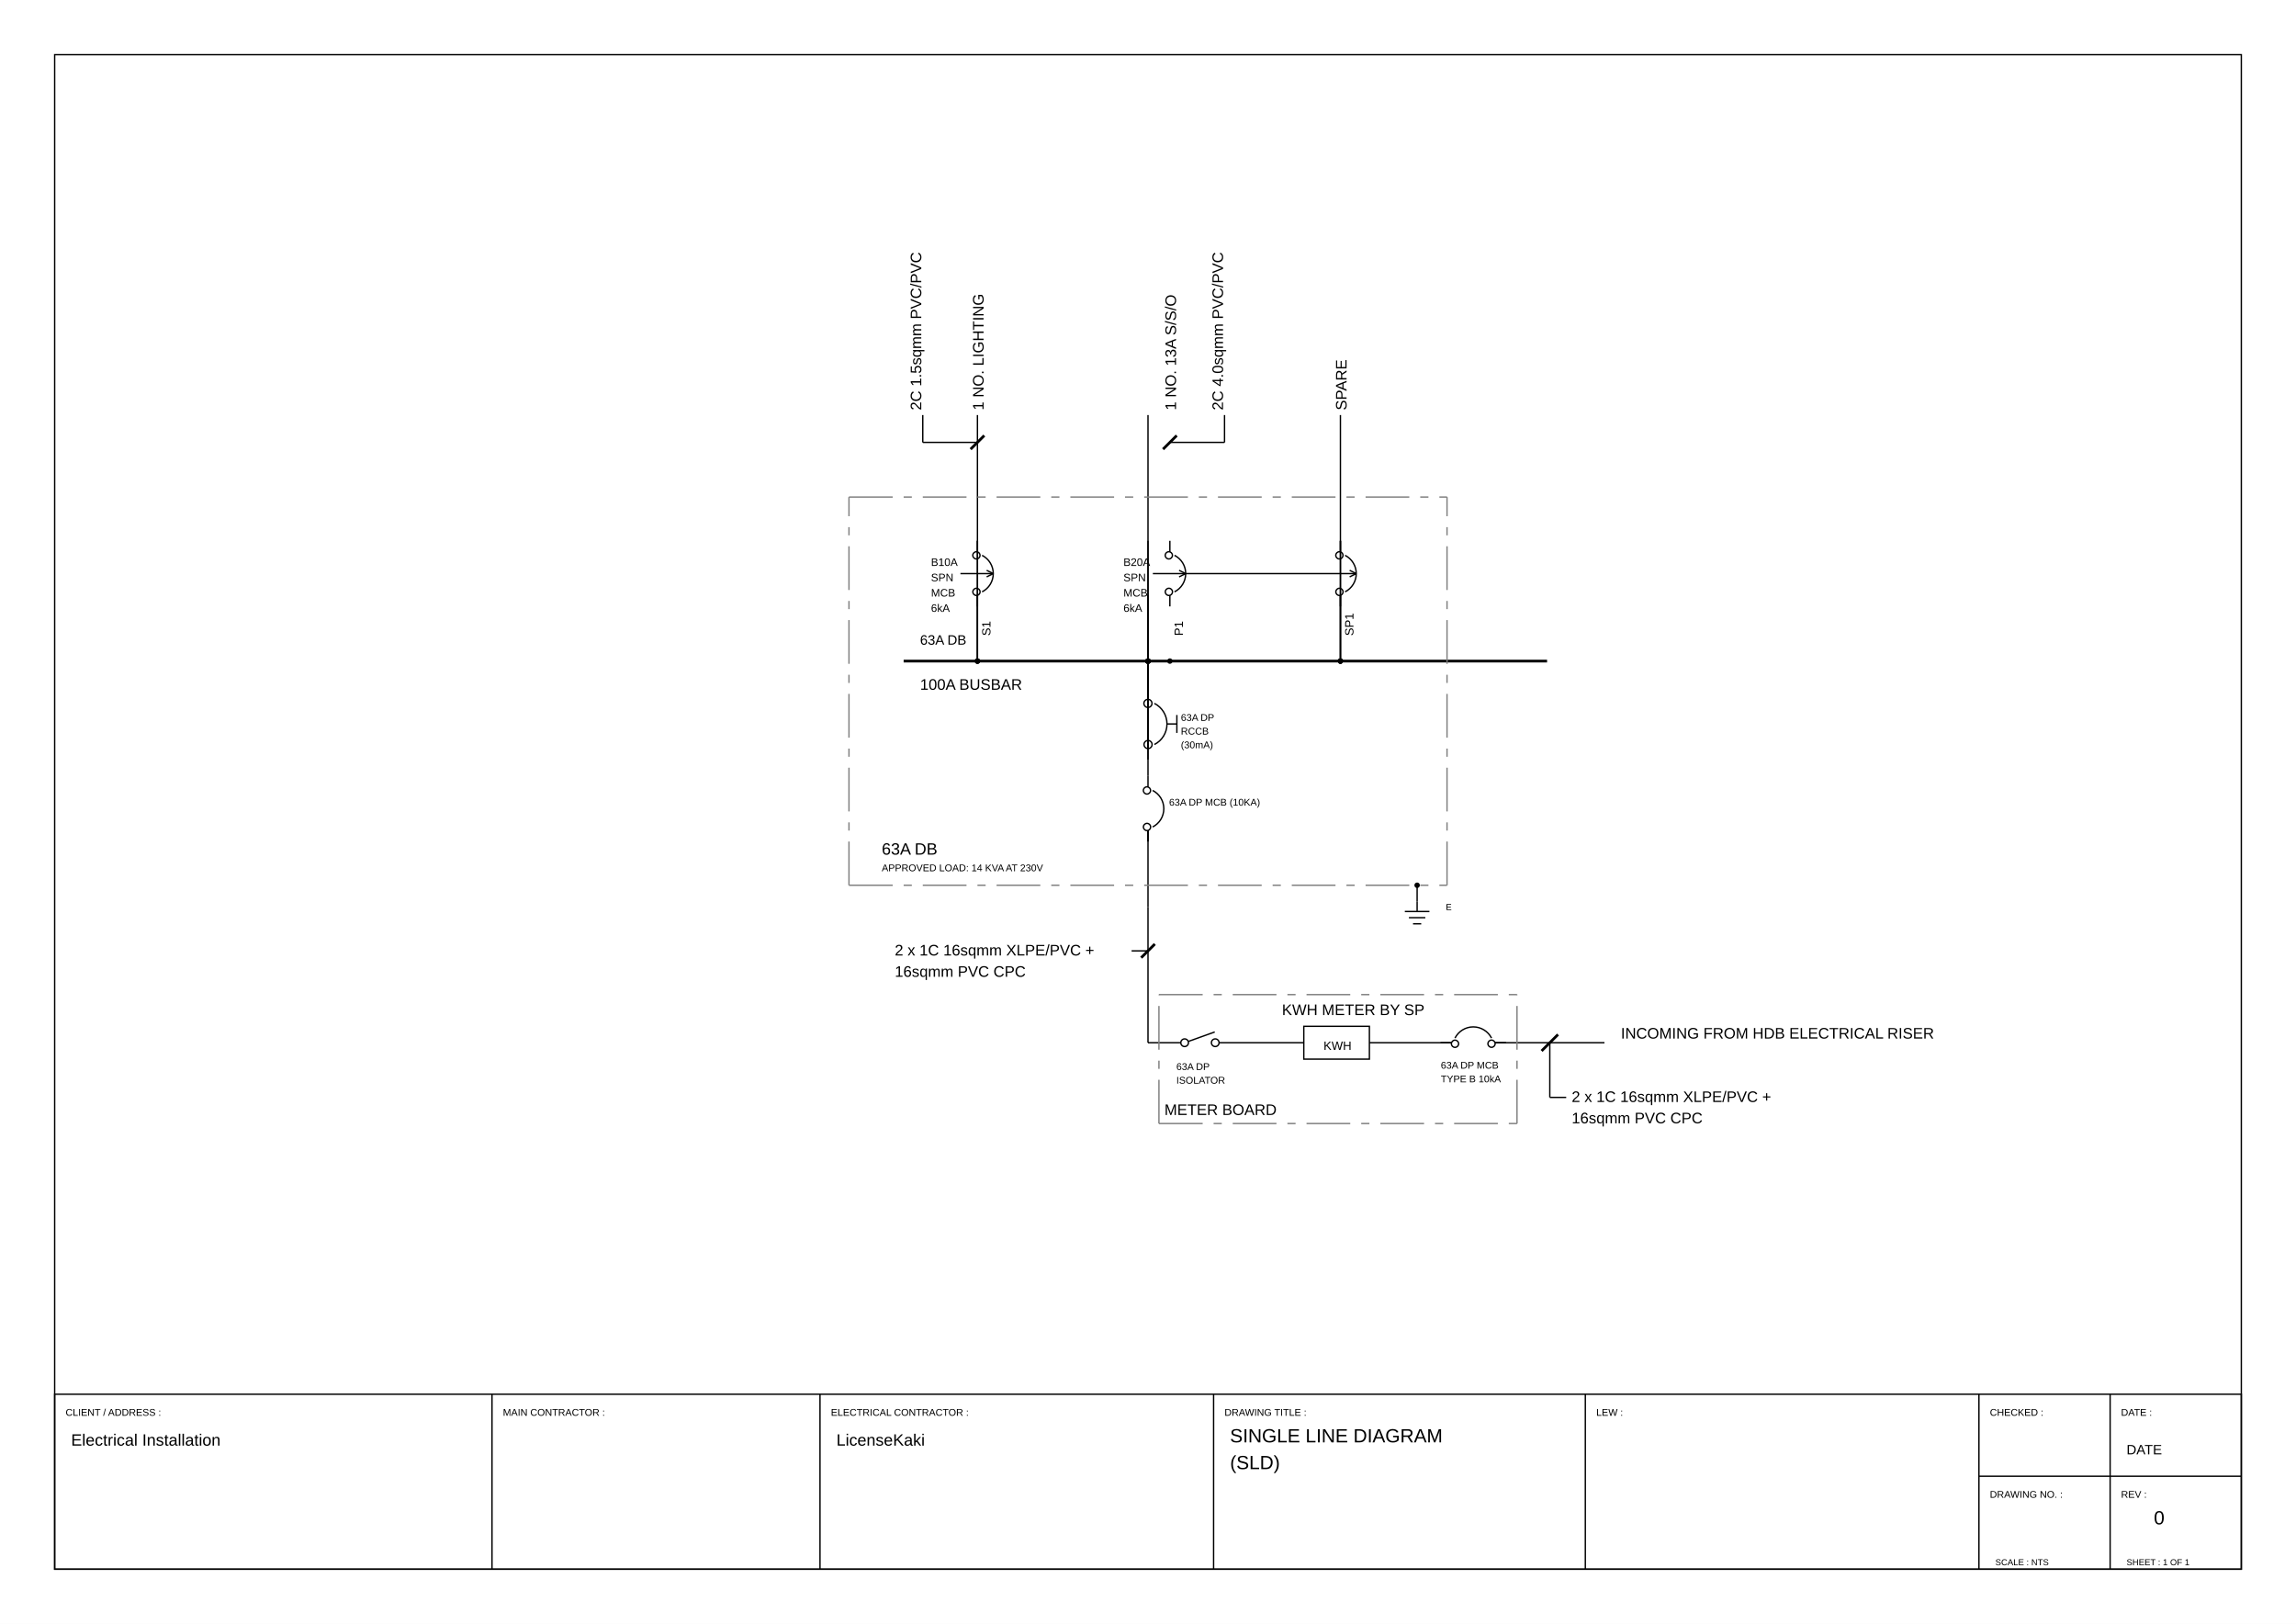
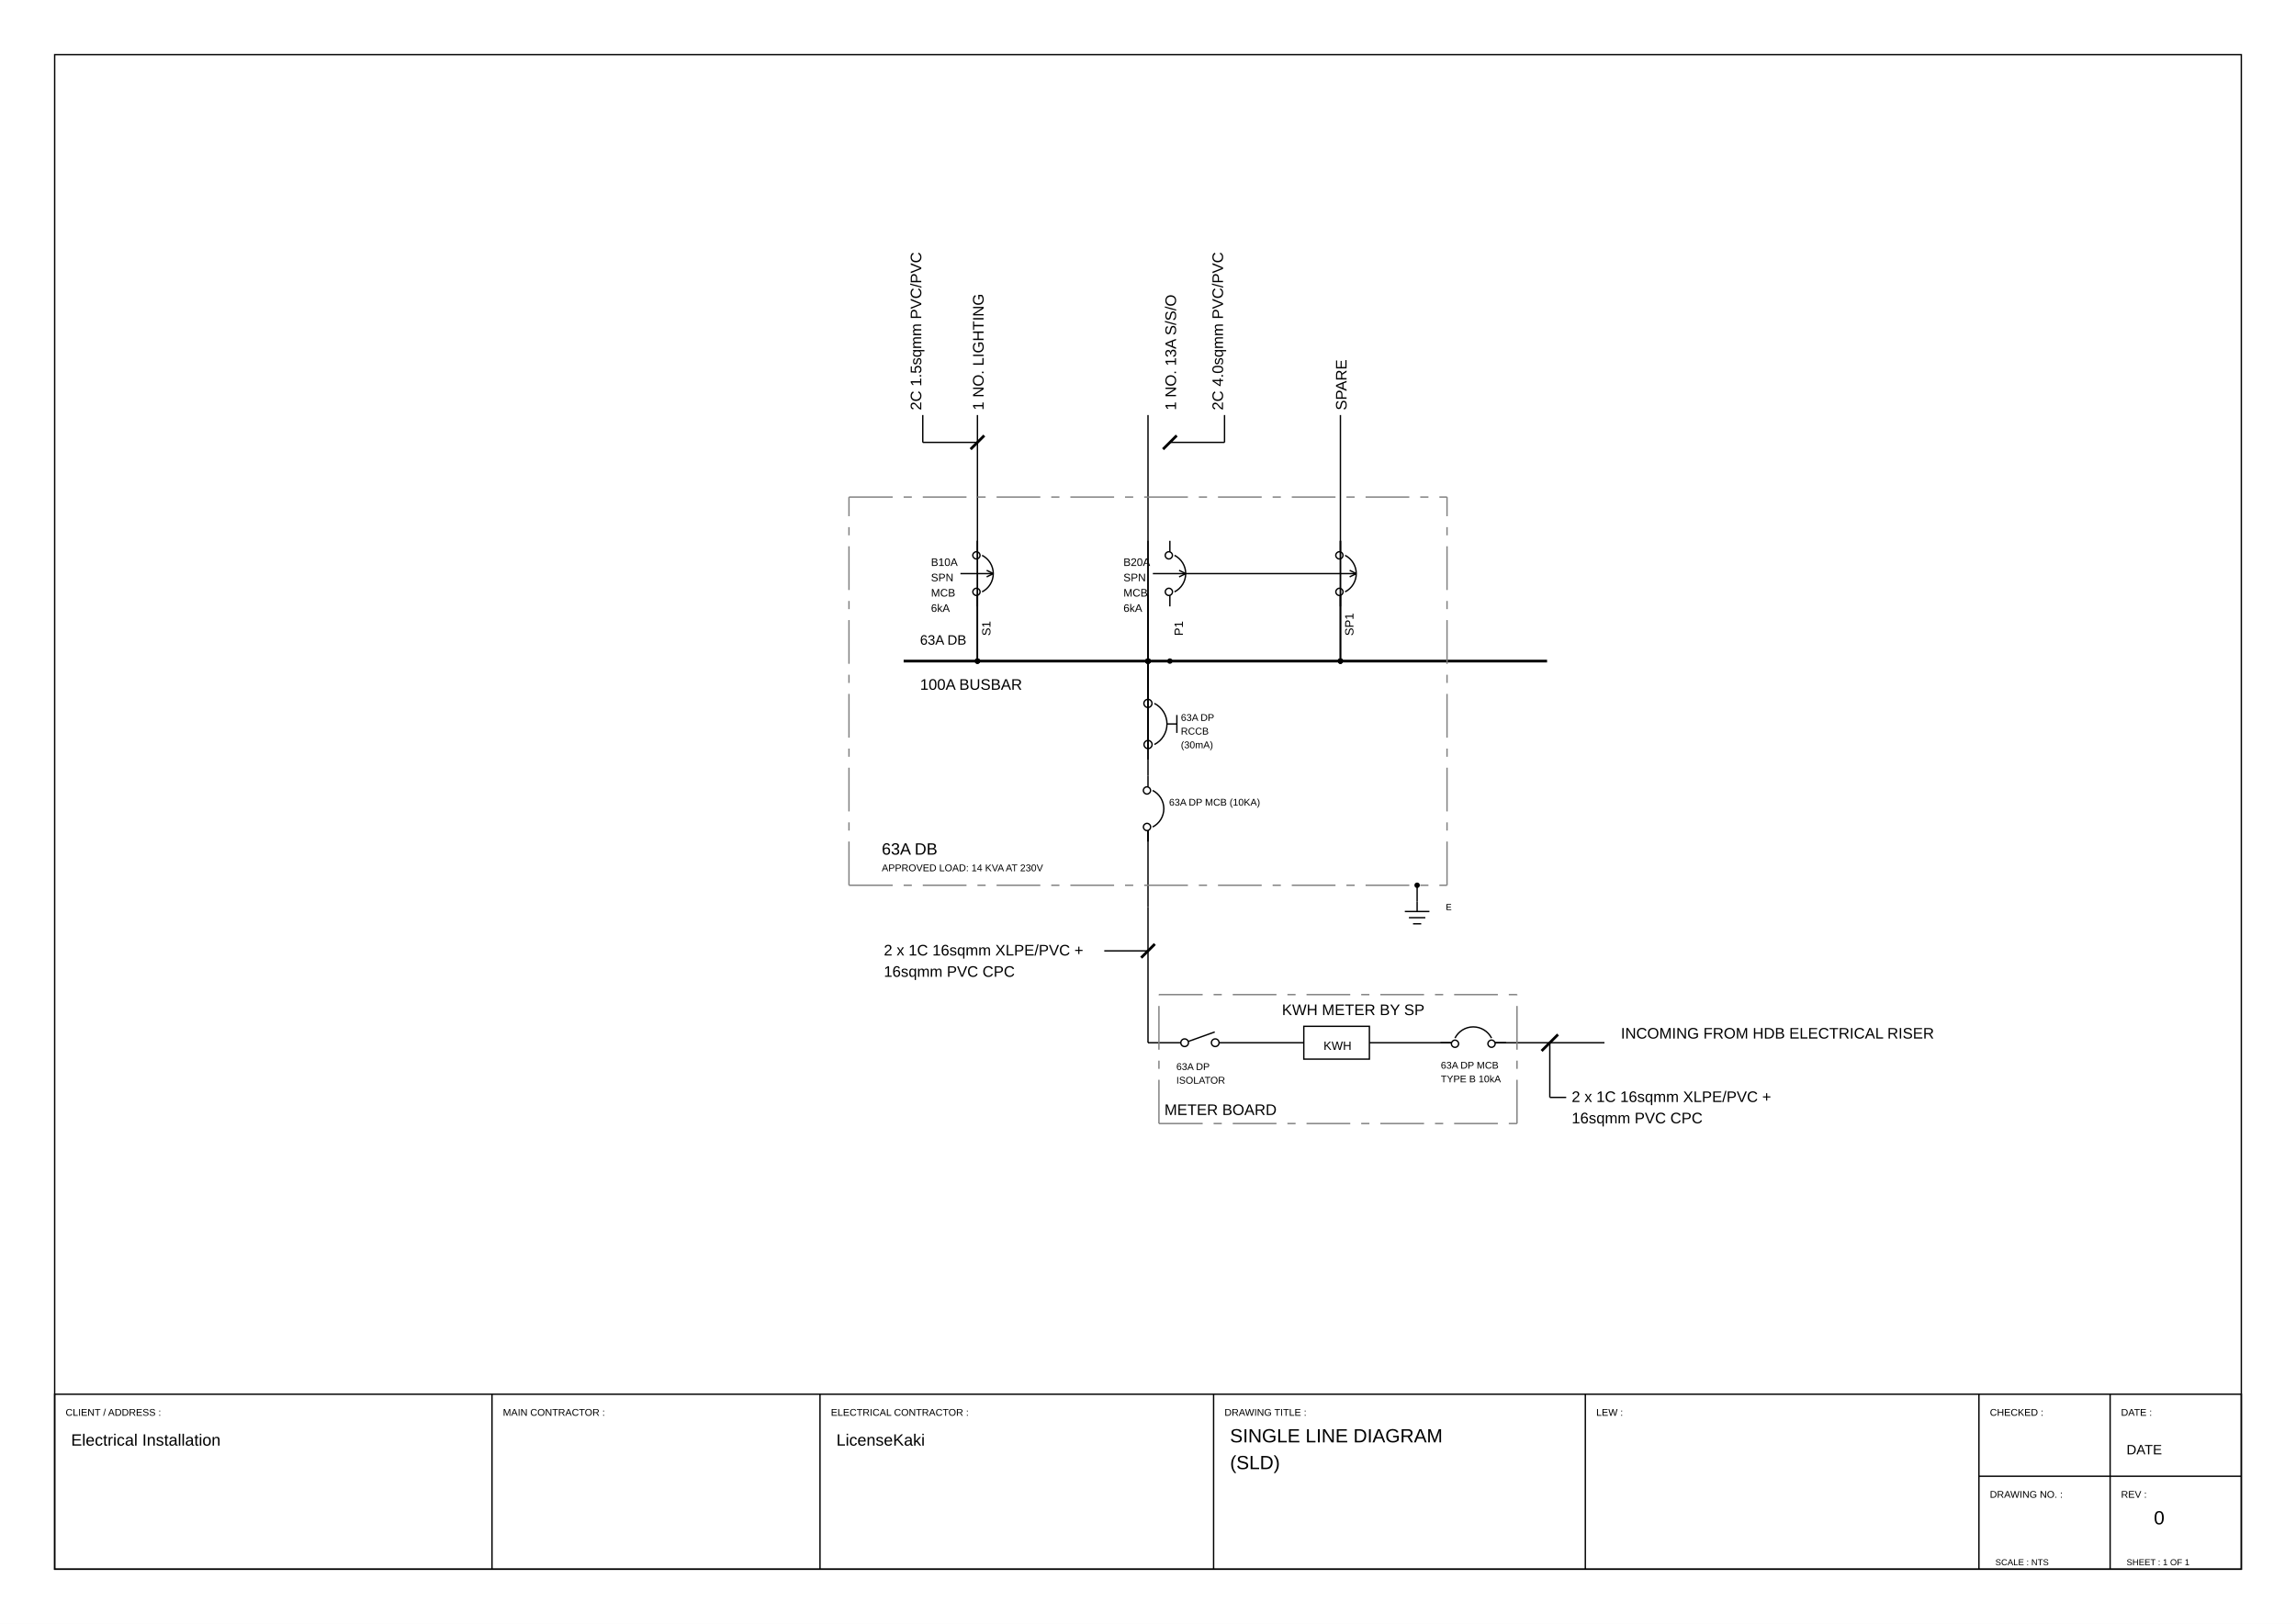
<svg xmlns="http://www.w3.org/2000/svg" viewBox="0 0 420.0 297.0" width="420.0mm" height="297.0mm">
  <rect width="420.0" height="297.0" fill="white" />
  <polygon points="10.00,287.00 410.00,287.00 410.00,10.00 10.00,10.00" stroke="#000000" stroke-width="0.25" fill="none" />
  <polygon points="10.00,287.00 410.00,287.00 410.00,255.00 10.00,255.00" stroke="#000000" stroke-width="0.25" fill="none" />
  <line x1="90.00" y1="255.00" x2="90.00" y2="287.00" stroke="#000000" stroke-width="0.25" fill="none" />
  <line x1="150.00" y1="255.00" x2="150.00" y2="287.00" stroke="#000000" stroke-width="0.25" fill="none" />
  <line x1="222.00" y1="255.00" x2="222.00" y2="287.00" stroke="#000000" stroke-width="0.25" fill="none" />
  <line x1="290.00" y1="255.00" x2="290.00" y2="287.00" stroke="#000000" stroke-width="0.25" fill="none" />
  <line x1="362.00" y1="255.00" x2="362.00" y2="287.00" stroke="#000000" stroke-width="0.25" fill="none" />
  <line x1="362.00" y1="270.00" x2="410.00" y2="270.00" stroke="#000000" stroke-width="0.25" fill="none" />
  <line x1="386.00" y1="255.00" x2="386.00" y2="287.00" stroke="#000000" stroke-width="0.25" fill="none" />
  <text x="12.00" y="258.94" font-family="Arial, Helvetica, sans-serif" font-size="1.8" fill="#000000">CLIENT / ADDRESS :</text>
  <text x="92.00" y="258.94" font-family="Arial, Helvetica, sans-serif" font-size="1.8" fill="#000000">MAIN CONTRACTOR :</text>
  <text x="152.00" y="258.94" font-family="Arial, Helvetica, sans-serif" font-size="1.8" fill="#000000">ELECTRICAL CONTRACTOR :</text>
  <text x="224.00" y="258.94" font-family="Arial, Helvetica, sans-serif" font-size="1.8" fill="#000000">DRAWING TITLE :</text>
  <text x="292.00" y="258.94" font-family="Arial, Helvetica, sans-serif" font-size="1.8" fill="#000000">LEW :</text>
  <text x="364.00" y="258.94" font-family="Arial, Helvetica, sans-serif" font-size="1.8" fill="#000000">CHECKED :</text>
  <text x="388.00" y="258.94" font-family="Arial, Helvetica, sans-serif" font-size="1.8" fill="#000000">DATE :</text>
  <text x="364.00" y="273.94" font-family="Arial, Helvetica, sans-serif" font-size="1.8" fill="#000000">DRAWING NO. :</text>
  <text x="388.00" y="273.94" font-family="Arial, Helvetica, sans-serif" font-size="1.8" fill="#000000">REV :</text>
  <circle cx="222.30" cy="190.71" r="0.70" stroke="#000000" stroke-width="0.25" fill="none" />
  <circle cx="216.70" cy="190.71" r="0.70" stroke="#000000" stroke-width="0.25" fill="none" />
  <polyline points="217.36,190.48 222.21,188.74" stroke="#000000" stroke-width="0.25" fill="none" />
  <text x="215.18" y="195.70" font-family="Arial, Helvetica, sans-serif" font-size="1.8" fill="#000000">
    <tspan x="215.18">63A DP</tspan>
    <tspan x="215.18" dy="2.5">ISOLATOR</tspan>
  </text>
  <polygon points="238.50,187.71 250.50,187.71 250.50,193.71 238.50,193.71" stroke="#000000" stroke-width="0.25" fill="none" />
  <text x="242.10" y="192.02" font-family="Arial, Helvetica, sans-serif" font-size="2.2" fill="#000000">KWH</text>
  <text x="234.50" y="185.65" font-family="Arial, Helvetica, sans-serif" font-size="2.8" fill="#000000">KWH METER BY SP</text>
  <path d="M 272.84,189.86 A 3.75,3.75 0 0,0 266.16,189.86" stroke="#000000" stroke-width="0.25" fill="none" />
  <circle cx="266.16" cy="190.90" r="0.66" stroke="#000000" stroke-width="0.25" fill="none" />
  <circle cx="272.84" cy="190.89" r="0.66" stroke="#000000" stroke-width="0.25" fill="none" />
  <line x1="265.50" y1="190.71" x2="263.50" y2="190.71" stroke="#000000" stroke-width="0.25" fill="none" />
  <line x1="273.50" y1="190.71" x2="275.50" y2="190.71" stroke="#000000" stroke-width="0.25" fill="none" />
  <text x="263.56" y="195.45" font-family="Arial, Helvetica, sans-serif" font-size="1.8" fill="#000000">
    <tspan x="263.56">63A DP MCB</tspan>
    <tspan x="263.56" dy="2.5">TYPE B 10kA</tspan>
  </text>
  <text x="296.50" y="189.95" font-family="Arial, Helvetica, sans-serif" font-size="2.8" fill="#000000">INCOMING FROM HDB ELECTRICAL RISER</text>
  <text x="287.50" y="201.55" font-family="Arial, Helvetica, sans-serif" font-size="2.8" fill="#000000">
    <tspan x="287.50">2 x 1C 16sqmm XLPE/PVC +</tspan>
    <tspan x="287.50" dy="3.9">16sqmm PVC CPC</tspan>
  </text>
-   <text x="163.68" y="174.75" font-family="Arial, Helvetica, sans-serif" font-size="2.8" fill="#000000">
-     <tspan x="163.68">2 x 1C 16sqmm XLPE/PVC +</tspan>
-     <tspan x="163.68" dy="3.9">16sqmm PVC CPC</tspan>
+   <text x="161.68" y="174.75" font-family="Arial, Helvetica, sans-serif" font-size="2.8" fill="#000000">
+     <tspan x="161.68">2 x 1C 16sqmm XLPE/PVC +</tspan>
+     <tspan x="161.68" dy="3.9">16sqmm PVC CPC</tspan>
  </text>
  <text x="213.00" y="203.93" font-family="Arial, Helvetica, sans-serif" font-size="2.8" fill="#000000">METER BOARD</text>
  <path d="M 210.85,151.25 A 3.75,3.75 0 0,0 210.85,144.57" stroke="#000000" stroke-width="0.25" fill="none" />
  <circle cx="209.81" cy="144.57" r="0.66" stroke="#000000" stroke-width="0.25" fill="none" />
  <circle cx="209.82" cy="151.25" r="0.66" stroke="#000000" stroke-width="0.25" fill="none" />
  <line x1="210.00" y1="151.91" x2="210.00" y2="153.91" stroke="#000000" stroke-width="0.25" fill="none" />
  <line x1="210.00" y1="143.91" x2="210.00" y2="141.91" stroke="#000000" stroke-width="0.25" fill="none" />
  <text x="213.85" y="147.35" font-family="Arial, Helvetica, sans-serif" font-size="1.8" fill="#000000">63A DP MCB (10KA)</text>
  <path d="M 211.17,136.17 A 4.22,4.22 0 0,0 211.17,128.65" stroke="#000000" stroke-width="0.25" fill="none" />
  <circle cx="209.99" cy="128.65" r="0.74" stroke="#000000" stroke-width="0.25" fill="none" />
  <circle cx="210.01" cy="136.17" r="0.74" stroke="#000000" stroke-width="0.25" fill="none" />
  <line x1="213.47" y1="132.41" x2="215.28" y2="132.41" stroke="#000000" stroke-width="0.25" fill="none" />
  <line x1="215.28" y1="134.05" x2="215.28" y2="130.77" stroke="#000000" stroke-width="0.25" fill="none" />
  <line x1="210.00" y1="136.91" x2="210.00" y2="138.91" stroke="#000000" stroke-width="0.25" fill="none" />
  <line x1="210.00" y1="127.91" x2="210.00" y2="125.91" stroke="#000000" stroke-width="0.25" fill="none" />
  <text x="216.01" y="131.85" font-family="Arial, Helvetica, sans-serif" font-size="1.8" fill="#000000">
    <tspan x="216.01">63A DP</tspan>
    <tspan x="216.01" dy="2.5">RCCB </tspan>
    <tspan x="216.01" dy="2.5">(30mA)</tspan>
  </text>
  <line x1="165.30" y1="120.91" x2="283.00" y2="120.91" stroke="#000000" stroke-width="0.50" fill="none" />
  <text x="168.30" y="117.91" font-family="Arial, Helvetica, sans-serif" font-size="2.5" fill="#000000">63A DB</text>
  <text x="168.30" y="126.15" font-family="Arial, Helvetica, sans-serif" font-size="2.8" fill="#000000">100A BUSBAR</text>
  <text x="180.30" y="117.17" font-family="Arial, Helvetica, sans-serif" font-size="2.2" fill="#000000" transform="rotate(-90.0,180.30,116.29)">S1</text>
  <path d="M 179.65,108.25 A 3.75,3.75 0 0,0 179.65,101.57" stroke="#000000" stroke-width="0.25" fill="none" />
  <circle cx="178.61" cy="101.57" r="0.66" stroke="#000000" stroke-width="0.25" fill="none" />
  <circle cx="178.62" cy="108.25" r="0.66" stroke="#000000" stroke-width="0.25" fill="none" />
  <line x1="178.80" y1="108.91" x2="178.80" y2="110.91" stroke="#000000" stroke-width="0.25" fill="none" />
  <line x1="178.80" y1="100.91" x2="178.80" y2="98.91" stroke="#000000" stroke-width="0.25" fill="none" />
  <line x1="175.69" y1="104.91" x2="181.69" y2="104.91" stroke="#000000" stroke-width="0.25" fill="none" />
  <line x1="181.69" y1="104.91" x2="180.49" y2="104.31" stroke="#000000" stroke-width="0.25" fill="none" />
  <line x1="181.69" y1="104.91" x2="180.49" y2="105.51" stroke="#000000" stroke-width="0.25" fill="none" />
  <text x="170.30" y="103.51" font-family="Arial, Helvetica, sans-serif" font-size="2.0" fill="#000000">
    <tspan x="170.30">B10A</tspan>
    <tspan x="170.30" dy="2.8">SPN</tspan>
    <tspan x="170.30" dy="2.8">MCB</tspan>
    <tspan x="170.30" dy="2.8">6kA</tspan>
  </text>
  <text x="178.80" y="76.15" font-family="Arial, Helvetica, sans-serif" font-size="2.8" fill="#000000" transform="rotate(-90.0,178.80,75.03)">1 NO. LIGHTING</text>
  <text x="215.50" y="117.17" font-family="Arial, Helvetica, sans-serif" font-size="2.2" fill="#000000" transform="rotate(-90.0,215.50,116.29)">P1</text>
  <path d="M 214.85,108.25 A 3.75,3.75 0 0,0 214.85,101.57" stroke="#000000" stroke-width="0.25" fill="none" />
  <circle cx="213.81" cy="101.57" r="0.66" stroke="#000000" stroke-width="0.25" fill="none" />
  <circle cx="213.82" cy="108.25" r="0.66" stroke="#000000" stroke-width="0.25" fill="none" />
  <line x1="214.00" y1="108.91" x2="214.00" y2="110.91" stroke="#000000" stroke-width="0.25" fill="none" />
  <line x1="214.00" y1="100.91" x2="214.00" y2="98.91" stroke="#000000" stroke-width="0.25" fill="none" />
  <line x1="210.89" y1="104.91" x2="216.89" y2="104.91" stroke="#000000" stroke-width="0.25" fill="none" />
  <line x1="216.89" y1="104.91" x2="215.69" y2="104.31" stroke="#000000" stroke-width="0.25" fill="none" />
  <line x1="216.89" y1="104.91" x2="215.69" y2="105.51" stroke="#000000" stroke-width="0.25" fill="none" />
  <text x="205.50" y="103.51" font-family="Arial, Helvetica, sans-serif" font-size="2.0" fill="#000000">
    <tspan x="205.50">B20A</tspan>
    <tspan x="205.50" dy="2.8">SPN</tspan>
    <tspan x="205.50" dy="2.8">MCB</tspan>
    <tspan x="205.50" dy="2.8">6kA</tspan>
  </text>
  <text x="214.00" y="76.15" font-family="Arial, Helvetica, sans-serif" font-size="2.8" fill="#000000" transform="rotate(-90.0,214.00,75.03)">1 NO. 13A S/S/O</text>
  <text x="246.70" y="117.17" font-family="Arial, Helvetica, sans-serif" font-size="2.2" fill="#000000" transform="rotate(-90.0,246.70,116.29)">SP1</text>
  <path d="M 246.05,108.25 A 3.75,3.75 0 0,0 246.05,101.57" stroke="#000000" stroke-width="0.25" fill="none" />
  <circle cx="245.01" cy="101.57" r="0.66" stroke="#000000" stroke-width="0.25" fill="none" />
  <circle cx="245.02" cy="108.25" r="0.66" stroke="#000000" stroke-width="0.25" fill="none" />
  <line x1="245.20" y1="108.91" x2="245.20" y2="110.91" stroke="#000000" stroke-width="0.25" fill="none" />
  <line x1="245.20" y1="100.91" x2="245.20" y2="98.91" stroke="#000000" stroke-width="0.25" fill="none" />
  <line x1="216.89" y1="104.91" x2="248.09" y2="104.91" stroke="#000000" stroke-width="0.25" fill="none" />
  <line x1="248.09" y1="104.91" x2="246.89" y2="104.31" stroke="#000000" stroke-width="0.25" fill="none" />
  <line x1="248.09" y1="104.91" x2="246.89" y2="105.51" stroke="#000000" stroke-width="0.25" fill="none" />
  <text x="245.20" y="76.15" font-family="Arial, Helvetica, sans-serif" font-size="2.8" fill="#000000" transform="rotate(-90.0,245.20,75.03)">SPARE</text>
  <text x="167.40" y="76.15" font-family="Arial, Helvetica, sans-serif" font-size="2.8" fill="#000000" transform="rotate(-90.0,167.40,75.03)">2C 1.5sqmm PVC/PVC</text>
  <text x="222.60" y="76.15" font-family="Arial, Helvetica, sans-serif" font-size="2.8" fill="#000000" transform="rotate(-90.0,222.60,75.03)">2C 4.0sqmm PVC/PVC</text>
  <text x="161.30" y="156.31" font-family="Arial, Helvetica, sans-serif" font-size="3.0" fill="#000000">63A DB</text>
  <text x="161.30" y="159.35" font-family="Arial, Helvetica, sans-serif" font-size="1.8" fill="#000000">APPROVED LOAD: 14 KVA AT 230V</text>
  <line x1="259.23" y1="164.91" x2="259.23" y2="166.71" stroke="#000000" stroke-width="0.25" fill="none" />
  <line x1="256.98" y1="166.71" x2="261.48" y2="166.71" stroke="#000000" stroke-width="0.25" fill="none" />
  <line x1="257.73" y1="167.84" x2="260.73" y2="167.84" stroke="#000000" stroke-width="0.25" fill="none" />
  <line x1="258.48" y1="168.96" x2="259.98" y2="168.96" stroke="#000000" stroke-width="0.25" fill="none" />
  <text x="264.48" y="166.44" font-family="Arial, Helvetica, sans-serif" font-size="1.6" fill="#000000">E</text>
  <line x1="210.00" y1="190.71" x2="216.00" y2="190.71" stroke="#000000" stroke-width="0.25" fill="none" />
  <line x1="223.00" y1="190.71" x2="238.50" y2="190.71" stroke="#000000" stroke-width="0.25" fill="none" />
  <line x1="250.50" y1="190.71" x2="265.50" y2="190.71" stroke="#000000" stroke-width="0.25" fill="none" />
  <line x1="273.50" y1="190.71" x2="293.50" y2="190.71" stroke="#000000" stroke-width="0.25" fill="none" />
  <line x1="283.50" y1="190.71" x2="283.50" y2="200.71" stroke="#000000" stroke-width="0.25" fill="none" />
  <line x1="210.00" y1="190.71" x2="210.00" y2="165.91" stroke="#000000" stroke-width="0.25" fill="none" />
  <line x1="210.00" y1="165.91" x2="210.00" y2="151.91" stroke="#000000" stroke-width="0.25" fill="none" />
  <line x1="210.00" y1="153.91" x2="210.00" y2="151.91" stroke="#000000" stroke-width="0.25" fill="none" />
  <line x1="210.00" y1="120.91" x2="210.00" y2="141.91" stroke="#000000" stroke-width="0.25" fill="none" />
  <line x1="210.00" y1="120.91" x2="210.00" y2="136.91" stroke="#000000" stroke-width="0.25" fill="none" />
  <line x1="210.00" y1="120.91" x2="210.00" y2="136.91" stroke="#000000" stroke-width="0.25" fill="none" />
  <line x1="210.00" y1="120.91" x2="210.00" y2="125.91" stroke="#000000" stroke-width="0.25" fill="none" />
  <line x1="210.00" y1="125.91" x2="210.00" y2="120.91" stroke="#000000" stroke-width="0.25" fill="none" />
  <line x1="178.80" y1="120.91" x2="178.80" y2="108.91" stroke="#000000" stroke-width="0.25" fill="none" />
  <line x1="178.80" y1="120.91" x2="178.80" y2="98.91" stroke="#000000" stroke-width="0.25" fill="none" />
  <line x1="178.80" y1="120.91" x2="178.80" y2="75.91" stroke="#000000" stroke-width="0.25" fill="none" />
  <line x1="210.00" y1="120.91" x2="210.00" y2="108.91" stroke="#000000" stroke-width="0.25" fill="none" />
  <line x1="210.00" y1="120.91" x2="210.00" y2="98.91" stroke="#000000" stroke-width="0.25" fill="none" />
  <line x1="210.00" y1="120.91" x2="210.00" y2="75.91" stroke="#000000" stroke-width="0.25" fill="none" />
  <line x1="245.20" y1="120.91" x2="245.20" y2="108.91" stroke="#000000" stroke-width="0.25" fill="none" />
  <line x1="245.20" y1="120.91" x2="245.20" y2="98.91" stroke="#000000" stroke-width="0.25" fill="none" />
  <line x1="245.20" y1="120.91" x2="245.20" y2="75.91" stroke="#000000" stroke-width="0.25" fill="none" />
  <line x1="168.80" y1="80.91" x2="168.80" y2="75.91" stroke="#000000" stroke-width="0.25" fill="none" />
  <line x1="224.00" y1="80.91" x2="224.00" y2="75.91" stroke="#000000" stroke-width="0.25" fill="none" />
  <line x1="259.23" y1="161.91" x2="259.23" y2="164.91" stroke="#000000" stroke-width="0.25" fill="none" />
  <line x1="282.00" y1="192.21" x2="285.00" y2="189.21" stroke="#000000" stroke-width="0.50" fill="none" />
  <line x1="208.75" y1="175.16" x2="211.25" y2="172.66" stroke="#000000" stroke-width="0.50" fill="none" />
  <line x1="177.55" y1="82.16" x2="180.05" y2="79.66" stroke="#000000" stroke-width="0.50" fill="none" />
  <line x1="212.75" y1="82.16" x2="215.25" y2="79.66" stroke="#000000" stroke-width="0.50" fill="none" />
  <line x1="283.50" y1="200.71" x2="286.50" y2="200.71" stroke="#000000" stroke-width="0.25" fill="none" />
-   <line x1="210.00" y1="173.91" x2="207.00" y2="173.91" stroke="#000000" stroke-width="0.25" fill="none" />
+   <line x1="210.00" y1="173.91" x2="202.00" y2="173.91" stroke="#000000" stroke-width="0.25" fill="none" />
  <line x1="168.80" y1="80.91" x2="178.80" y2="80.91" stroke="#000000" stroke-width="0.25" fill="none" />
  <line x1="214.00" y1="80.91" x2="224.00" y2="80.91" stroke="#000000" stroke-width="0.25" fill="none" />
  <line x1="212.00" y1="205.49" x2="220.00" y2="205.49" stroke="#808080" stroke-width="0.25" fill="none" />
  <line x1="222.00" y1="205.49" x2="223.50" y2="205.49" stroke="#808080" stroke-width="0.25" fill="none" />
  <line x1="225.50" y1="205.49" x2="233.50" y2="205.49" stroke="#808080" stroke-width="0.25" fill="none" />
  <line x1="235.50" y1="205.49" x2="237.00" y2="205.49" stroke="#808080" stroke-width="0.25" fill="none" />
  <line x1="239.00" y1="205.49" x2="247.00" y2="205.49" stroke="#808080" stroke-width="0.25" fill="none" />
  <line x1="249.00" y1="205.49" x2="250.50" y2="205.49" stroke="#808080" stroke-width="0.25" fill="none" />
  <line x1="252.50" y1="205.49" x2="260.50" y2="205.49" stroke="#808080" stroke-width="0.25" fill="none" />
  <line x1="262.50" y1="205.49" x2="264.00" y2="205.49" stroke="#808080" stroke-width="0.25" fill="none" />
  <line x1="266.00" y1="205.49" x2="274.00" y2="205.49" stroke="#808080" stroke-width="0.25" fill="none" />
  <line x1="276.00" y1="205.49" x2="277.50" y2="205.49" stroke="#808080" stroke-width="0.25" fill="none" />
  <line x1="212.00" y1="181.91" x2="220.00" y2="181.91" stroke="#808080" stroke-width="0.25" fill="none" />
  <line x1="222.00" y1="181.91" x2="223.50" y2="181.91" stroke="#808080" stroke-width="0.25" fill="none" />
  <line x1="225.50" y1="181.91" x2="233.50" y2="181.91" stroke="#808080" stroke-width="0.25" fill="none" />
  <line x1="235.50" y1="181.91" x2="237.00" y2="181.91" stroke="#808080" stroke-width="0.25" fill="none" />
  <line x1="239.00" y1="181.91" x2="247.00" y2="181.91" stroke="#808080" stroke-width="0.25" fill="none" />
  <line x1="249.00" y1="181.91" x2="250.50" y2="181.91" stroke="#808080" stroke-width="0.25" fill="none" />
  <line x1="252.50" y1="181.91" x2="260.50" y2="181.91" stroke="#808080" stroke-width="0.25" fill="none" />
  <line x1="262.50" y1="181.91" x2="264.00" y2="181.91" stroke="#808080" stroke-width="0.25" fill="none" />
  <line x1="266.00" y1="181.91" x2="274.00" y2="181.91" stroke="#808080" stroke-width="0.25" fill="none" />
  <line x1="276.00" y1="181.91" x2="277.50" y2="181.91" stroke="#808080" stroke-width="0.25" fill="none" />
  <line x1="212.00" y1="205.49" x2="212.00" y2="197.49" stroke="#808080" stroke-width="0.25" fill="none" />
  <line x1="212.00" y1="195.49" x2="212.00" y2="193.99" stroke="#808080" stroke-width="0.25" fill="none" />
  <line x1="212.00" y1="191.99" x2="212.00" y2="183.99" stroke="#808080" stroke-width="0.25" fill="none" />
  <line x1="212.00" y1="181.99" x2="212.00" y2="181.91" stroke="#808080" stroke-width="0.25" fill="none" />
  <line x1="277.50" y1="205.49" x2="277.50" y2="197.49" stroke="#808080" stroke-width="0.25" fill="none" />
  <line x1="277.50" y1="195.49" x2="277.50" y2="193.99" stroke="#808080" stroke-width="0.25" fill="none" />
  <line x1="277.50" y1="191.99" x2="277.50" y2="183.99" stroke="#808080" stroke-width="0.25" fill="none" />
  <line x1="277.50" y1="181.99" x2="277.50" y2="181.91" stroke="#808080" stroke-width="0.25" fill="none" />
  <line x1="155.30" y1="161.91" x2="163.30" y2="161.91" stroke="#808080" stroke-width="0.25" fill="none" />
  <line x1="165.30" y1="161.91" x2="166.80" y2="161.91" stroke="#808080" stroke-width="0.25" fill="none" />
  <line x1="168.80" y1="161.91" x2="176.80" y2="161.91" stroke="#808080" stroke-width="0.25" fill="none" />
  <line x1="178.80" y1="161.91" x2="180.30" y2="161.91" stroke="#808080" stroke-width="0.25" fill="none" />
  <line x1="182.30" y1="161.91" x2="190.30" y2="161.91" stroke="#808080" stroke-width="0.25" fill="none" />
  <line x1="192.30" y1="161.91" x2="193.80" y2="161.91" stroke="#808080" stroke-width="0.25" fill="none" />
  <line x1="195.80" y1="161.91" x2="203.80" y2="161.91" stroke="#808080" stroke-width="0.25" fill="none" />
  <line x1="205.80" y1="161.91" x2="207.30" y2="161.91" stroke="#808080" stroke-width="0.25" fill="none" />
  <line x1="209.30" y1="161.91" x2="217.30" y2="161.91" stroke="#808080" stroke-width="0.25" fill="none" />
  <line x1="219.30" y1="161.91" x2="220.80" y2="161.91" stroke="#808080" stroke-width="0.25" fill="none" />
  <line x1="222.80" y1="161.91" x2="230.80" y2="161.91" stroke="#808080" stroke-width="0.25" fill="none" />
  <line x1="232.80" y1="161.91" x2="234.30" y2="161.91" stroke="#808080" stroke-width="0.25" fill="none" />
  <line x1="236.30" y1="161.91" x2="244.30" y2="161.91" stroke="#808080" stroke-width="0.25" fill="none" />
  <line x1="246.30" y1="161.91" x2="247.80" y2="161.91" stroke="#808080" stroke-width="0.25" fill="none" />
  <line x1="249.80" y1="161.91" x2="257.80" y2="161.91" stroke="#808080" stroke-width="0.25" fill="none" />
  <line x1="259.80" y1="161.91" x2="261.30" y2="161.91" stroke="#808080" stroke-width="0.25" fill="none" />
  <line x1="263.30" y1="161.91" x2="264.70" y2="161.91" stroke="#808080" stroke-width="0.25" fill="none" />
  <line x1="155.30" y1="90.91" x2="163.30" y2="90.91" stroke="#808080" stroke-width="0.25" fill="none" />
  <line x1="165.30" y1="90.91" x2="166.80" y2="90.91" stroke="#808080" stroke-width="0.25" fill="none" />
  <line x1="168.80" y1="90.91" x2="176.80" y2="90.91" stroke="#808080" stroke-width="0.25" fill="none" />
  <line x1="178.80" y1="90.91" x2="180.30" y2="90.91" stroke="#808080" stroke-width="0.25" fill="none" />
  <line x1="182.30" y1="90.91" x2="190.30" y2="90.91" stroke="#808080" stroke-width="0.25" fill="none" />
  <line x1="192.30" y1="90.91" x2="193.80" y2="90.91" stroke="#808080" stroke-width="0.25" fill="none" />
  <line x1="195.80" y1="90.91" x2="203.80" y2="90.91" stroke="#808080" stroke-width="0.25" fill="none" />
  <line x1="205.80" y1="90.91" x2="207.30" y2="90.91" stroke="#808080" stroke-width="0.25" fill="none" />
  <line x1="209.30" y1="90.91" x2="217.30" y2="90.91" stroke="#808080" stroke-width="0.25" fill="none" />
  <line x1="219.30" y1="90.91" x2="220.80" y2="90.91" stroke="#808080" stroke-width="0.25" fill="none" />
  <line x1="222.80" y1="90.91" x2="230.80" y2="90.91" stroke="#808080" stroke-width="0.25" fill="none" />
  <line x1="232.80" y1="90.91" x2="234.30" y2="90.91" stroke="#808080" stroke-width="0.25" fill="none" />
  <line x1="236.30" y1="90.91" x2="244.30" y2="90.91" stroke="#808080" stroke-width="0.25" fill="none" />
  <line x1="246.30" y1="90.91" x2="247.80" y2="90.91" stroke="#808080" stroke-width="0.25" fill="none" />
  <line x1="249.80" y1="90.91" x2="257.80" y2="90.91" stroke="#808080" stroke-width="0.25" fill="none" />
  <line x1="259.80" y1="90.91" x2="261.30" y2="90.91" stroke="#808080" stroke-width="0.25" fill="none" />
  <line x1="263.30" y1="90.91" x2="264.70" y2="90.91" stroke="#808080" stroke-width="0.25" fill="none" />
  <line x1="155.30" y1="161.91" x2="155.30" y2="153.91" stroke="#808080" stroke-width="0.25" fill="none" />
  <line x1="155.30" y1="151.91" x2="155.30" y2="150.41" stroke="#808080" stroke-width="0.25" fill="none" />
  <line x1="155.30" y1="148.41" x2="155.30" y2="140.41" stroke="#808080" stroke-width="0.25" fill="none" />
  <line x1="155.30" y1="138.41" x2="155.30" y2="136.91" stroke="#808080" stroke-width="0.25" fill="none" />
  <line x1="155.30" y1="134.91" x2="155.30" y2="126.91" stroke="#808080" stroke-width="0.25" fill="none" />
  <line x1="155.30" y1="124.91" x2="155.30" y2="123.41" stroke="#808080" stroke-width="0.25" fill="none" />
  <line x1="155.30" y1="121.41" x2="155.30" y2="113.41" stroke="#808080" stroke-width="0.25" fill="none" />
  <line x1="155.30" y1="111.41" x2="155.30" y2="109.91" stroke="#808080" stroke-width="0.25" fill="none" />
  <line x1="155.30" y1="107.91" x2="155.30" y2="99.91" stroke="#808080" stroke-width="0.25" fill="none" />
  <line x1="155.30" y1="97.91" x2="155.30" y2="96.41" stroke="#808080" stroke-width="0.25" fill="none" />
  <line x1="155.30" y1="94.41" x2="155.30" y2="90.91" stroke="#808080" stroke-width="0.25" fill="none" />
  <line x1="264.70" y1="161.91" x2="264.70" y2="153.91" stroke="#808080" stroke-width="0.25" fill="none" />
  <line x1="264.70" y1="151.91" x2="264.70" y2="150.41" stroke="#808080" stroke-width="0.25" fill="none" />
  <line x1="264.70" y1="148.41" x2="264.70" y2="140.41" stroke="#808080" stroke-width="0.25" fill="none" />
  <line x1="264.70" y1="138.41" x2="264.70" y2="136.91" stroke="#808080" stroke-width="0.25" fill="none" />
  <line x1="264.70" y1="134.91" x2="264.70" y2="126.91" stroke="#808080" stroke-width="0.25" fill="none" />
  <line x1="264.70" y1="124.91" x2="264.70" y2="123.41" stroke="#808080" stroke-width="0.25" fill="none" />
  <line x1="264.70" y1="121.41" x2="264.70" y2="113.41" stroke="#808080" stroke-width="0.25" fill="none" />
  <line x1="264.70" y1="111.41" x2="264.70" y2="109.91" stroke="#808080" stroke-width="0.25" fill="none" />
  <line x1="264.70" y1="107.91" x2="264.70" y2="99.91" stroke="#808080" stroke-width="0.25" fill="none" />
  <line x1="264.70" y1="97.91" x2="264.70" y2="96.41" stroke="#808080" stroke-width="0.25" fill="none" />
  <line x1="264.70" y1="94.41" x2="264.70" y2="90.91" stroke="#808080" stroke-width="0.25" fill="none" />
  <circle cx="178.80" cy="120.91" r="0.50" fill="rgb(0,0,0)" stroke="none" />
  <circle cx="214.00" cy="120.91" r="0.50" fill="rgb(0,0,0)" stroke="none" />
  <circle cx="245.20" cy="120.91" r="0.50" fill="rgb(0,0,0)" stroke="none" />
  <circle cx="259.23" cy="161.91" r="0.50" fill="rgb(0,0,0)" stroke="none" />
  <circle cx="210.00" cy="120.91" r="0.50" fill="rgb(0,0,0)" stroke="none" />
  <circle cx="210.00" cy="120.91" r="0.50" fill="rgb(0,0,0)" stroke="none" />
  <circle cx="210.00" cy="120.91" r="0.50" fill="rgb(0,0,0)" stroke="none" />
  <circle cx="210.00" cy="120.91" r="0.50" fill="rgb(0,0,0)" stroke="none" />
  <circle cx="178.80" cy="120.91" r="0.50" fill="rgb(0,0,0)" stroke="none" />
  <circle cx="178.80" cy="120.91" r="0.50" fill="rgb(0,0,0)" stroke="none" />
  <circle cx="210.00" cy="120.91" r="0.50" fill="rgb(0,0,0)" stroke="none" />
  <circle cx="210.00" cy="120.91" r="0.50" fill="rgb(0,0,0)" stroke="none" />
  <circle cx="245.20" cy="120.91" r="0.50" fill="rgb(0,0,0)" stroke="none" />
  <circle cx="245.20" cy="120.91" r="0.50" fill="rgb(0,0,0)" stroke="none" />
  <text x="13.00" y="264.40" font-family="Arial, Helvetica, sans-serif" font-size="3.0" fill="#000000">Electrical Installation</text>
  <text x="153.00" y="264.40" font-family="Arial, Helvetica, sans-serif" font-size="3.0" fill="#000000">LicenseKaki</text>
  <text x="225.00" y="263.80" font-family="Arial, Helvetica, sans-serif" font-size="3.5" fill="#000000">
    <tspan x="225.00">SINGLE LINE DIAGRAM</tspan>
    <tspan x="225.00" dy="4.9">(SLD)</tspan>
  </text>
  <text x="389.00" y="266.00" font-family="Arial, Helvetica, sans-serif" font-size="2.5" fill="#000000">DATE</text>
  <text x="365.00" y="278.00" font-family="Arial, Helvetica, sans-serif" font-size="2.5" fill="#000000" />
  <text x="394.00" y="278.80" font-family="Arial, Helvetica, sans-serif" font-size="3.5" fill="#000000">0</text>
  <text x="365.00" y="286.28" font-family="Arial, Helvetica, sans-serif" font-size="1.6" fill="#000000">SCALE : NTS</text>
  <text x="389.00" y="286.28" font-family="Arial, Helvetica, sans-serif" font-size="1.6" fill="#000000">SHEET : 1 OF 1</text>
</svg>
